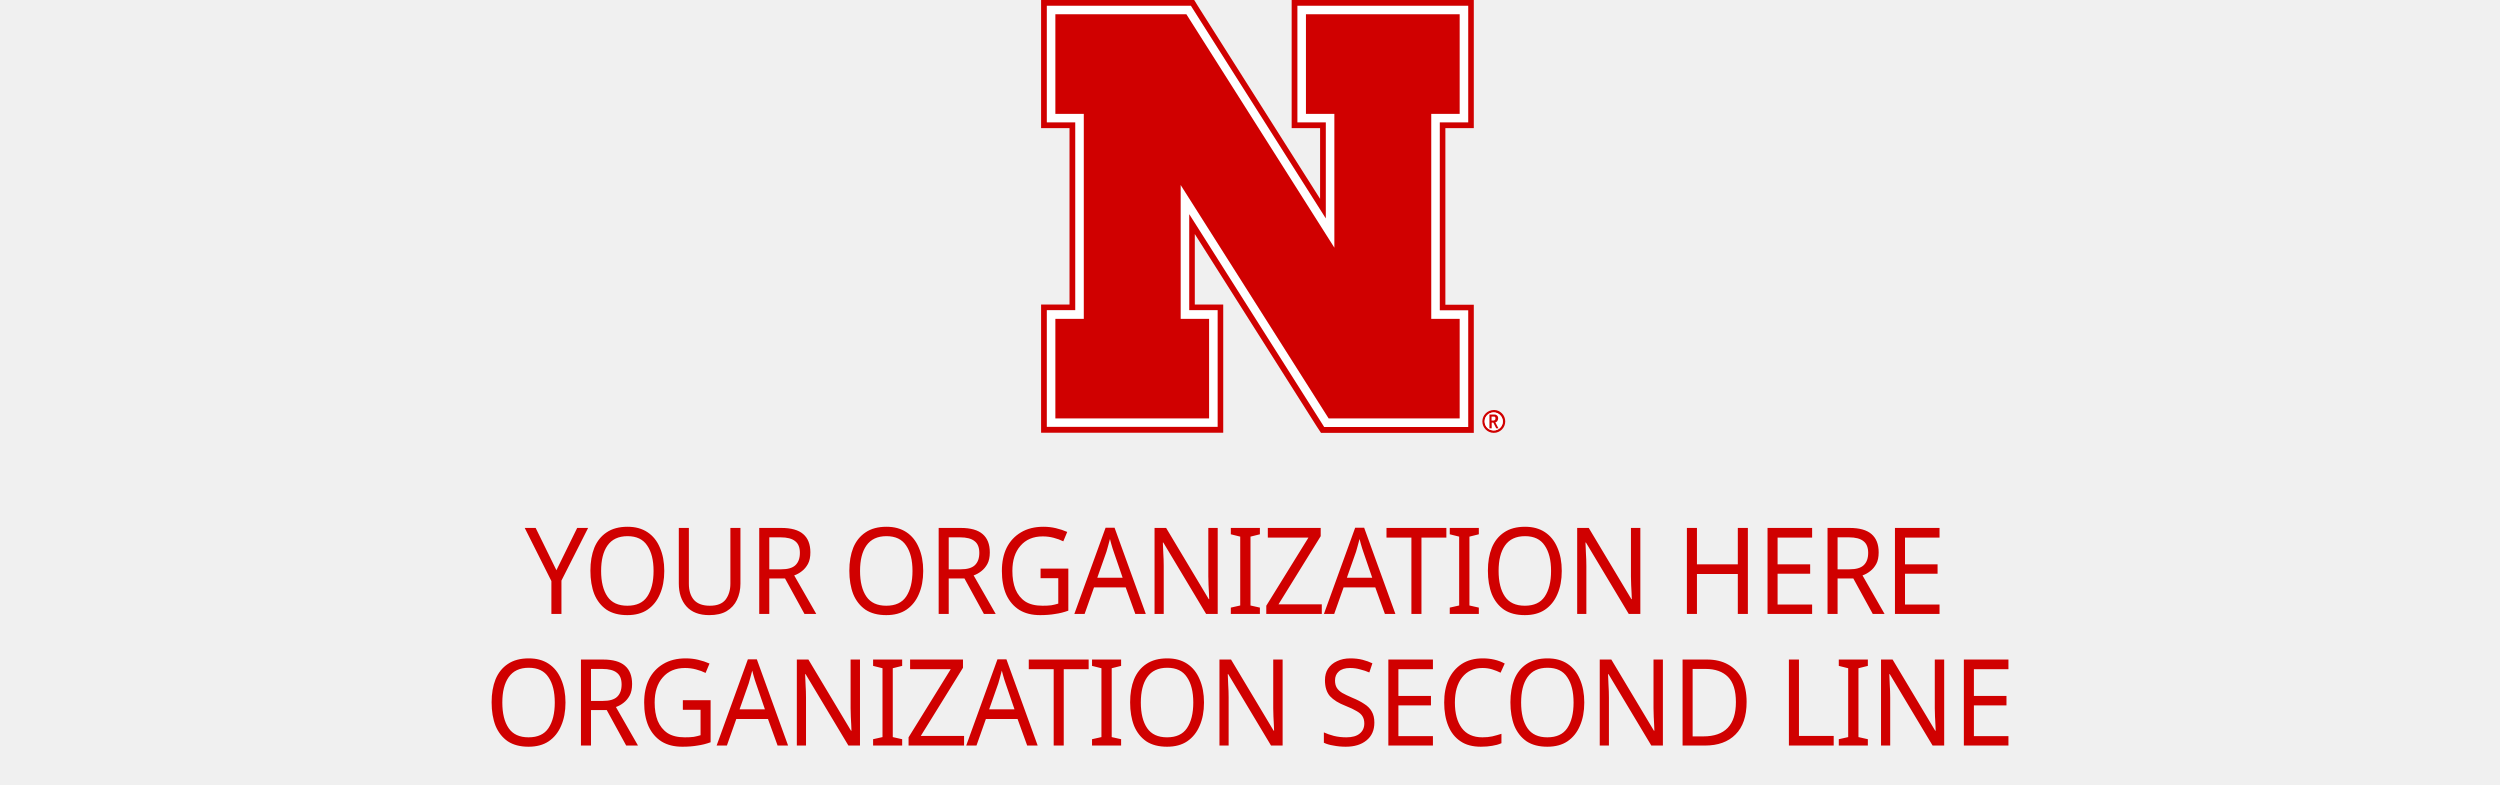
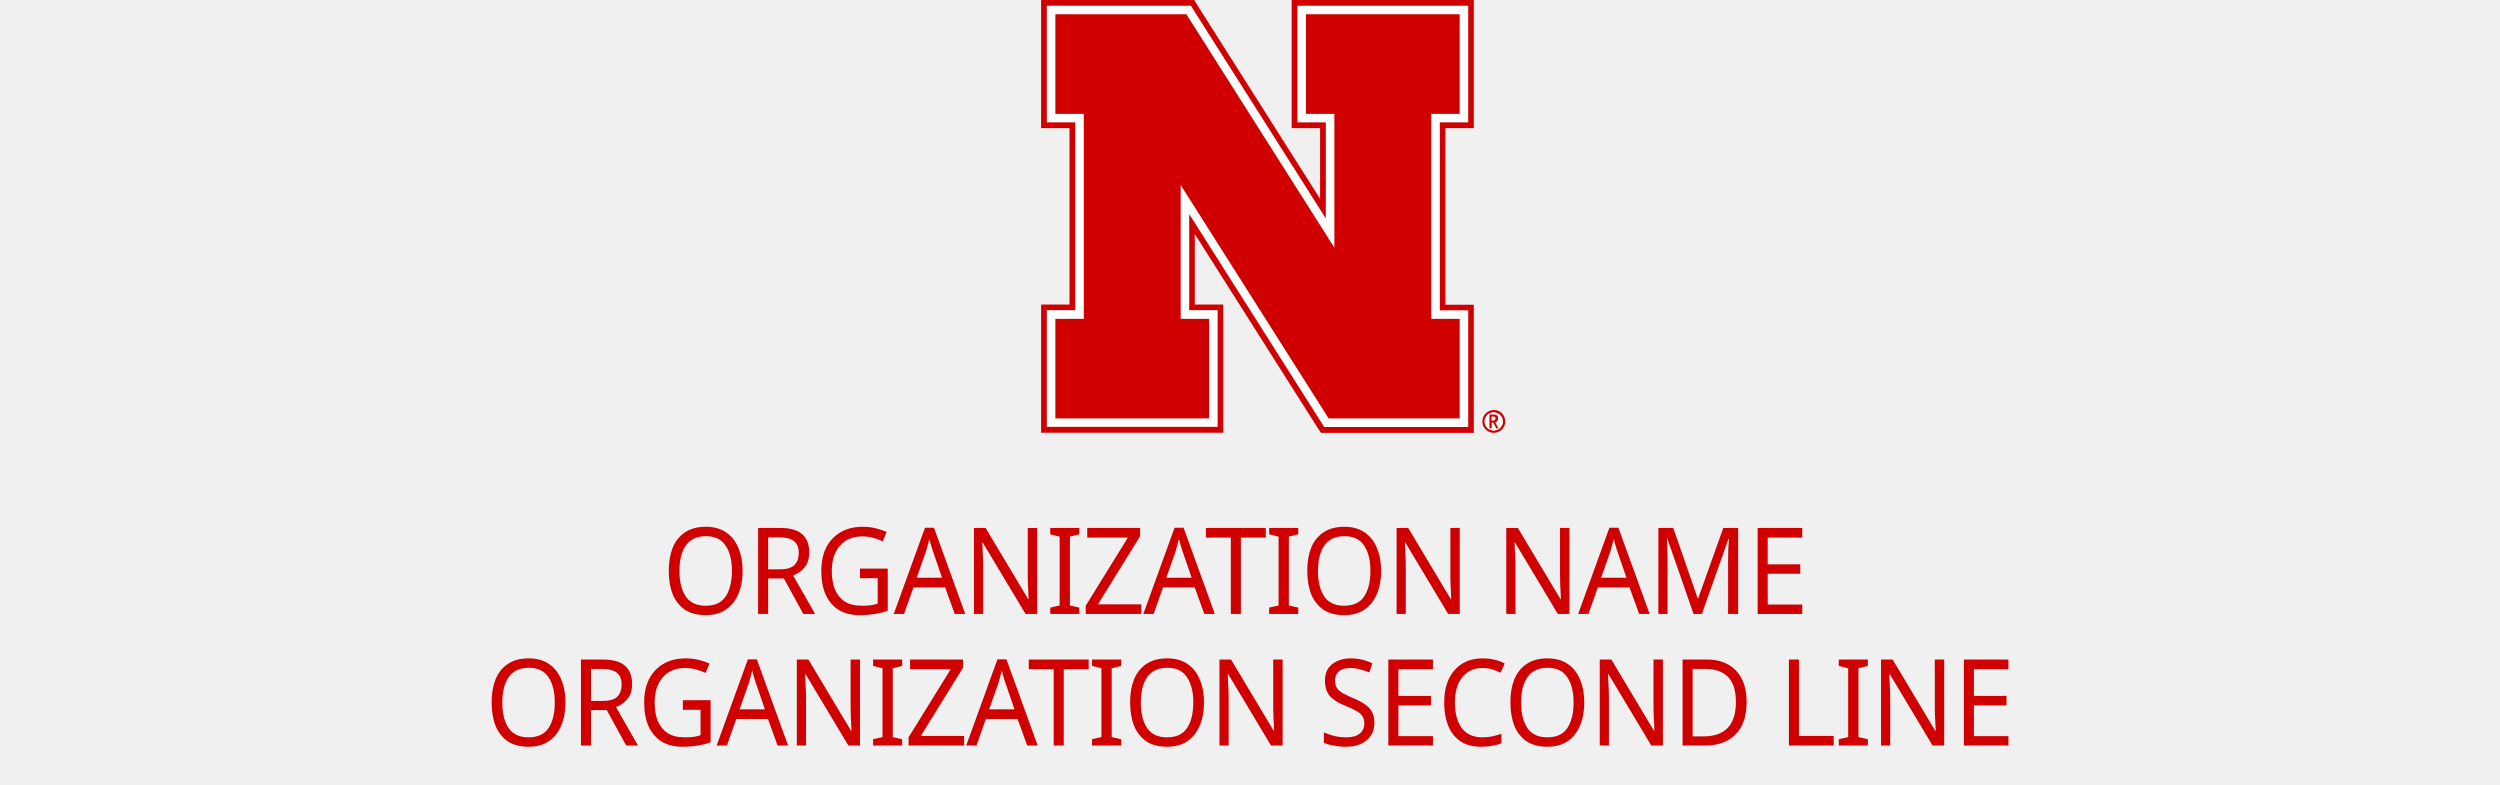
<svg xmlns="http://www.w3.org/2000/svg" data-name="v_org_2" viewBox="0 0 166.22 52.15">
  <g>
    <path class="n_main_color" d="M99.32,28.62c-.34,0-.61-.26-.61-.6s.27-.6,.61-.6c.32,0,.6,.28,.6,.6s-.27,.6-.6,.6m.02-1.36c-.44,0-.78,.34-.78,.76s.34,.76,.76,.76,.76-.34,.76-.76-.34-.76-.74-.76" fill="#d00000" />
    <path class="n_secondary_color" d="M99.32,28.62c-.34,0-.61-.26-.61-.6s.27-.6,.61-.6c.32,0,.6,.28,.6,.6,0,.34-.27,.6-.6,.6" fill="#fff" />
    <g>
      <path class="n_secondary_color" d="M80.39,21.2v6.62h-10.22v-6.62h1.89V7.57h-1.89V.95h8.71l9.84,15.52V7.57h-1.89V.95h10.22V7.57h-1.89v13.63h1.89v6.62h-8.71l-9.84-15.52v8.9h1.89ZM97.05,.38h-10.79v7.76h1.89v6.38L79.35,.64l-.15-.27h-9.6v7.76h1.89v12.49h-1.89v7.76h11.36v-7.76h-1.89v-6.38l8.8,13.88,.17,.27h9.58v-7.76h-1.89V8.14h1.89V.38h-.57Z" fill="#fff" />
      <polygon class="n_main_color" points="88.72 16.47 78.88 .95 70.17 .95 70.17 7.57 72.06 7.57 72.06 21.2 70.17 21.2 70.17 27.82 80.39 27.82 80.39 21.2 78.5 21.2 78.5 12.3 88.34 27.82 97.05 27.82 97.05 21.2 95.16 21.2 95.16 7.57 97.05 7.57 97.05 .95 86.83 .95 86.83 7.57 88.72 7.57 88.72 16.47" fill="#d00000" />
      <path class="n_main_color" d="M97.62,.95v7.19h-1.89v12.49h1.89v7.76h-9.58l-.17-.27-8.8-13.88v6.38h1.89v7.76h-11.36v-7.76h1.89V8.14h-1.89V.38h9.58l.17,.27,8.8,13.87v-6.38h-1.89V.38h11.36V.95Zm-.57-.95h-11.17V8.52h1.89v4.7L79.67,.44l-.27-.44h-10.18V8.52h1.89v11.73h-1.89v8.52h12.11v-8.52h-1.89v-4.69l8.1,12.78,.29,.44h10.16v-8.52h-1.89V8.52h1.89V0h-.94Zm2.2,27.96h.07c.07-.02,.11-.05,.11-.15,0-.06-.02-.09-.07-.11h-.19v.26h.08Zm-.23-.4h.27c.11,0,.15,0,.21,.04,.07,.04,.11,.11,.11,.21,0,.08-.02,.13-.06,.19-.02,.04-.05,.04-.11,.08h-.02l.21,.4h-.15l-.19-.38h-.11v.38h-.15v-.91Z" fill="#d00000" />
    </g>
  </g>
  <text style="text-align: center;" text-anchor="middle" transform="translate(83.11,0) scale(.93 1)" class="text_main_color" fill="#d00000" font-family="Oswald-Medium, Oswald" font-size="8" letter-spacing="-.02em">
-     <tspan class="org_first_line" x="0" y="40.82">YOUR ORGANIZATION HERE</tspan>
+     <tspan class="org_first_line" x="0" y="40.82">ORGANIZATION NAME</tspan>
    <tspan class="org_second_line" x="0" y="49.57">ORGANIZATION SECOND LINE</tspan>
  </text>
</svg>
